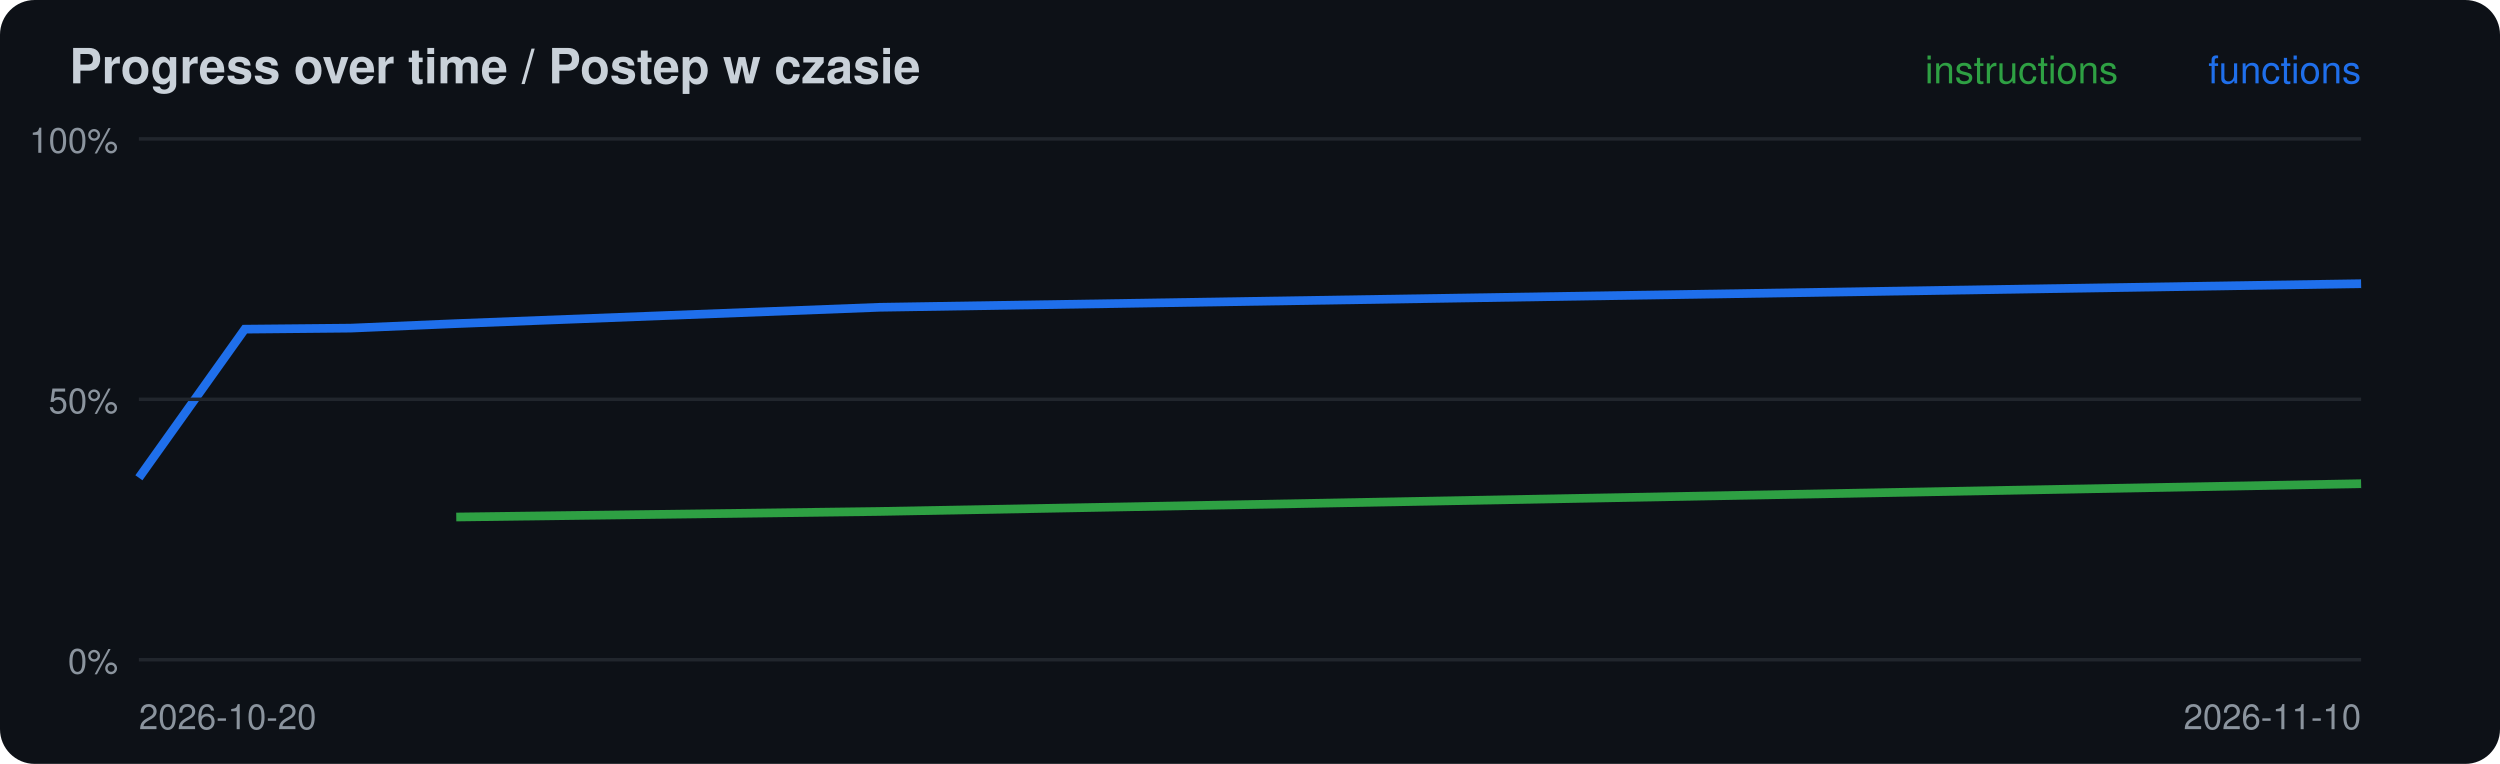
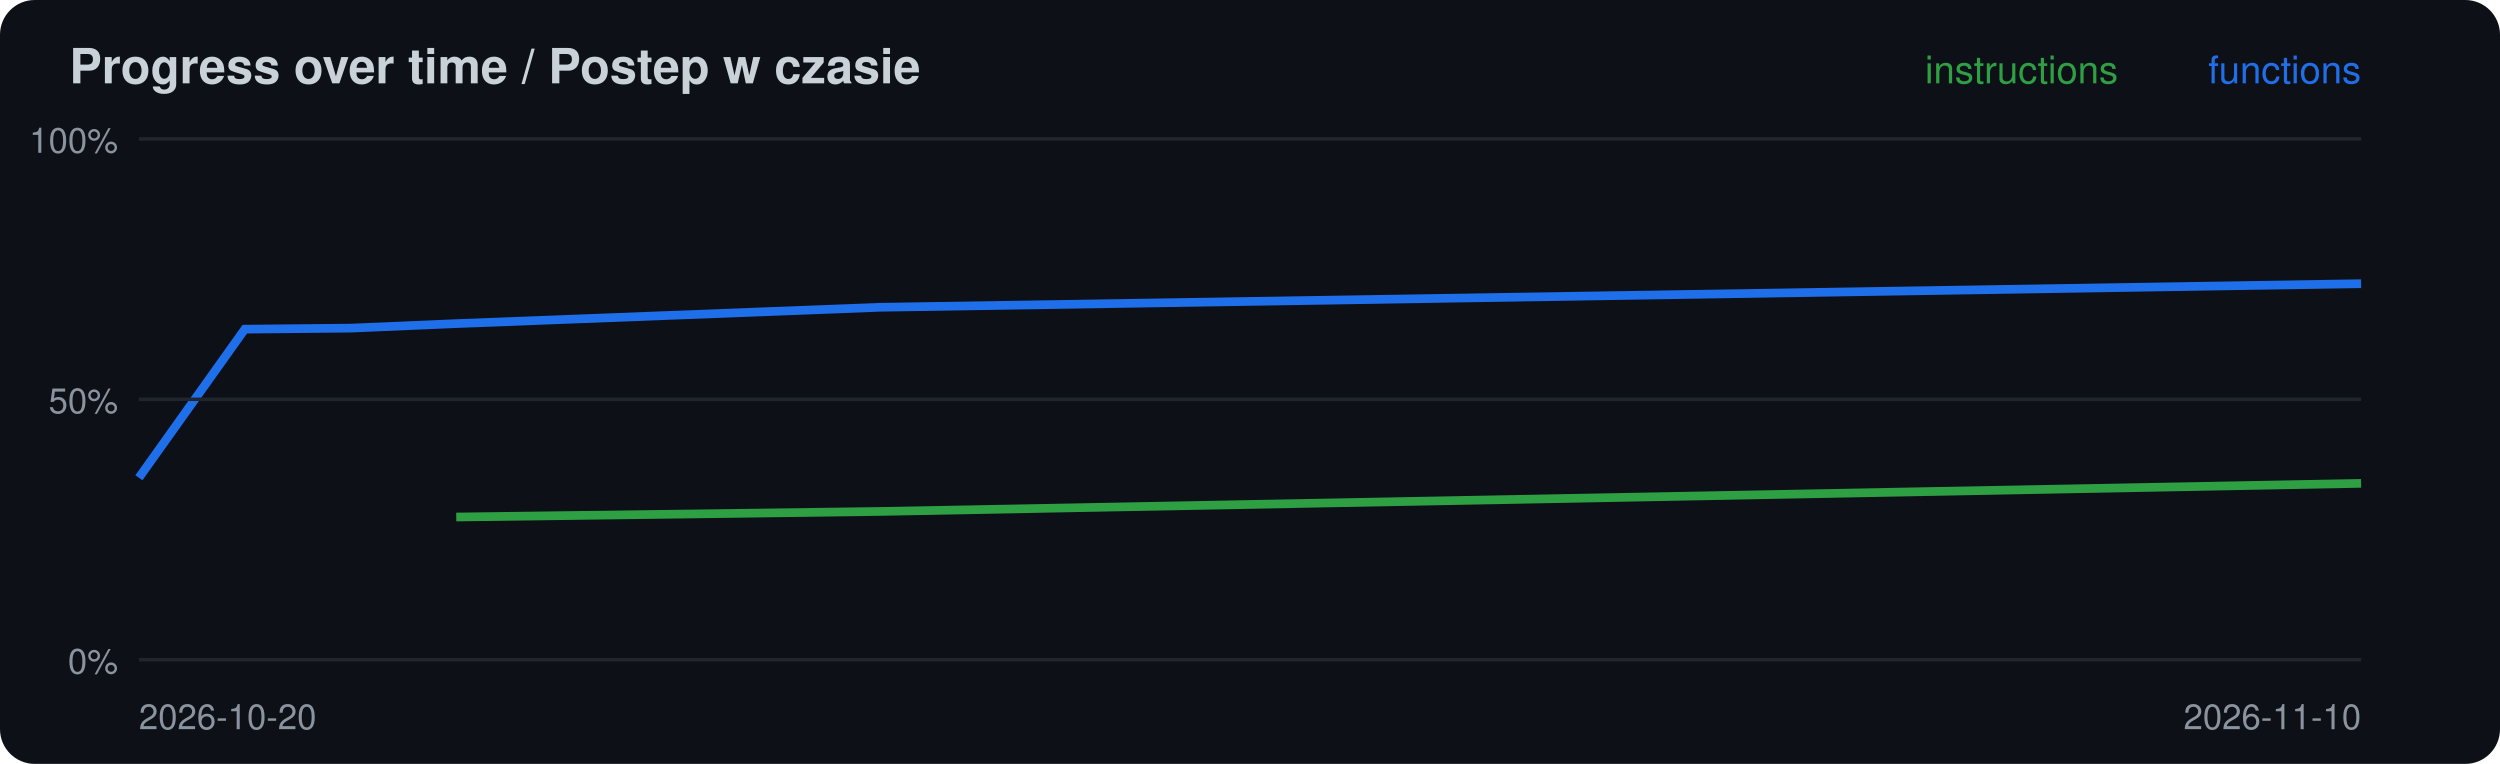
<svg xmlns="http://www.w3.org/2000/svg" width="720" height="220" viewBox="0 0 720 220">
  <rect width="720" height="220" rx="10" fill="#0d1117" />
  <text x="20" y="24" font-family="-apple-system,Segoe UI,Helvetica,Arial,sans-serif" font-size="14" font-weight="600" fill="#c9d1d9">Progress over time / Postep w czasie</text>
-   <polyline points="131.4,148.9 253.3,147.3 680.0,139.3" fill="none" stroke="#2ea043" stroke-width="2.5" />
+   <polyline points="131.4,148.9 253.3,147.3 680.0,139.2" fill="none" stroke="#2ea043" stroke-width="2.5" />
  <polyline points="40.0,137.6 70.5,94.8 101.0,94.5 131.4,93.2 253.3,88.5 680.0,81.7" fill="none" stroke="#1f6feb" stroke-width="2.5" />
  <line x1="40" x2="680" y1="190.0" y2="190.0" stroke="#21262d" />
  <text x="34" y="194.0" font-family="-apple-system,Segoe UI,Helvetica,Arial,sans-serif" font-size="10" fill="#8b949e" text-anchor="end">0%</text>
  <line x1="40" x2="680" y1="115.0" y2="115.0" stroke="#21262d" />
  <text x="34" y="119.0" font-family="-apple-system,Segoe UI,Helvetica,Arial,sans-serif" font-size="10" fill="#8b949e" text-anchor="end">50%</text>
  <line x1="40" x2="680" y1="40.0" y2="40.0" stroke="#21262d" />
  <text x="34" y="44.0" font-family="-apple-system,Segoe UI,Helvetica,Arial,sans-serif" font-size="10" fill="#8b949e" text-anchor="end">100%</text>
  <text x="40" y="210" font-family="-apple-system,Segoe UI,Helvetica,Arial,sans-serif" font-size="10" fill="#8b949e">2026-10-20</text>
  <text x="680" y="24" font-family="-apple-system,Segoe UI,Helvetica,Arial,sans-serif" font-size="11" fill="#1f6feb" text-anchor="end">functions</text>
  <text x="610" y="24" font-family="-apple-system,Segoe UI,Helvetica,Arial,sans-serif" font-size="11" fill="#2ea043" text-anchor="end">instructions</text>
  <text x="680" y="210" font-family="-apple-system,Segoe UI,Helvetica,Arial,sans-serif" font-size="10" fill="#8b949e" text-anchor="end">2026-11-10</text>
</svg>
